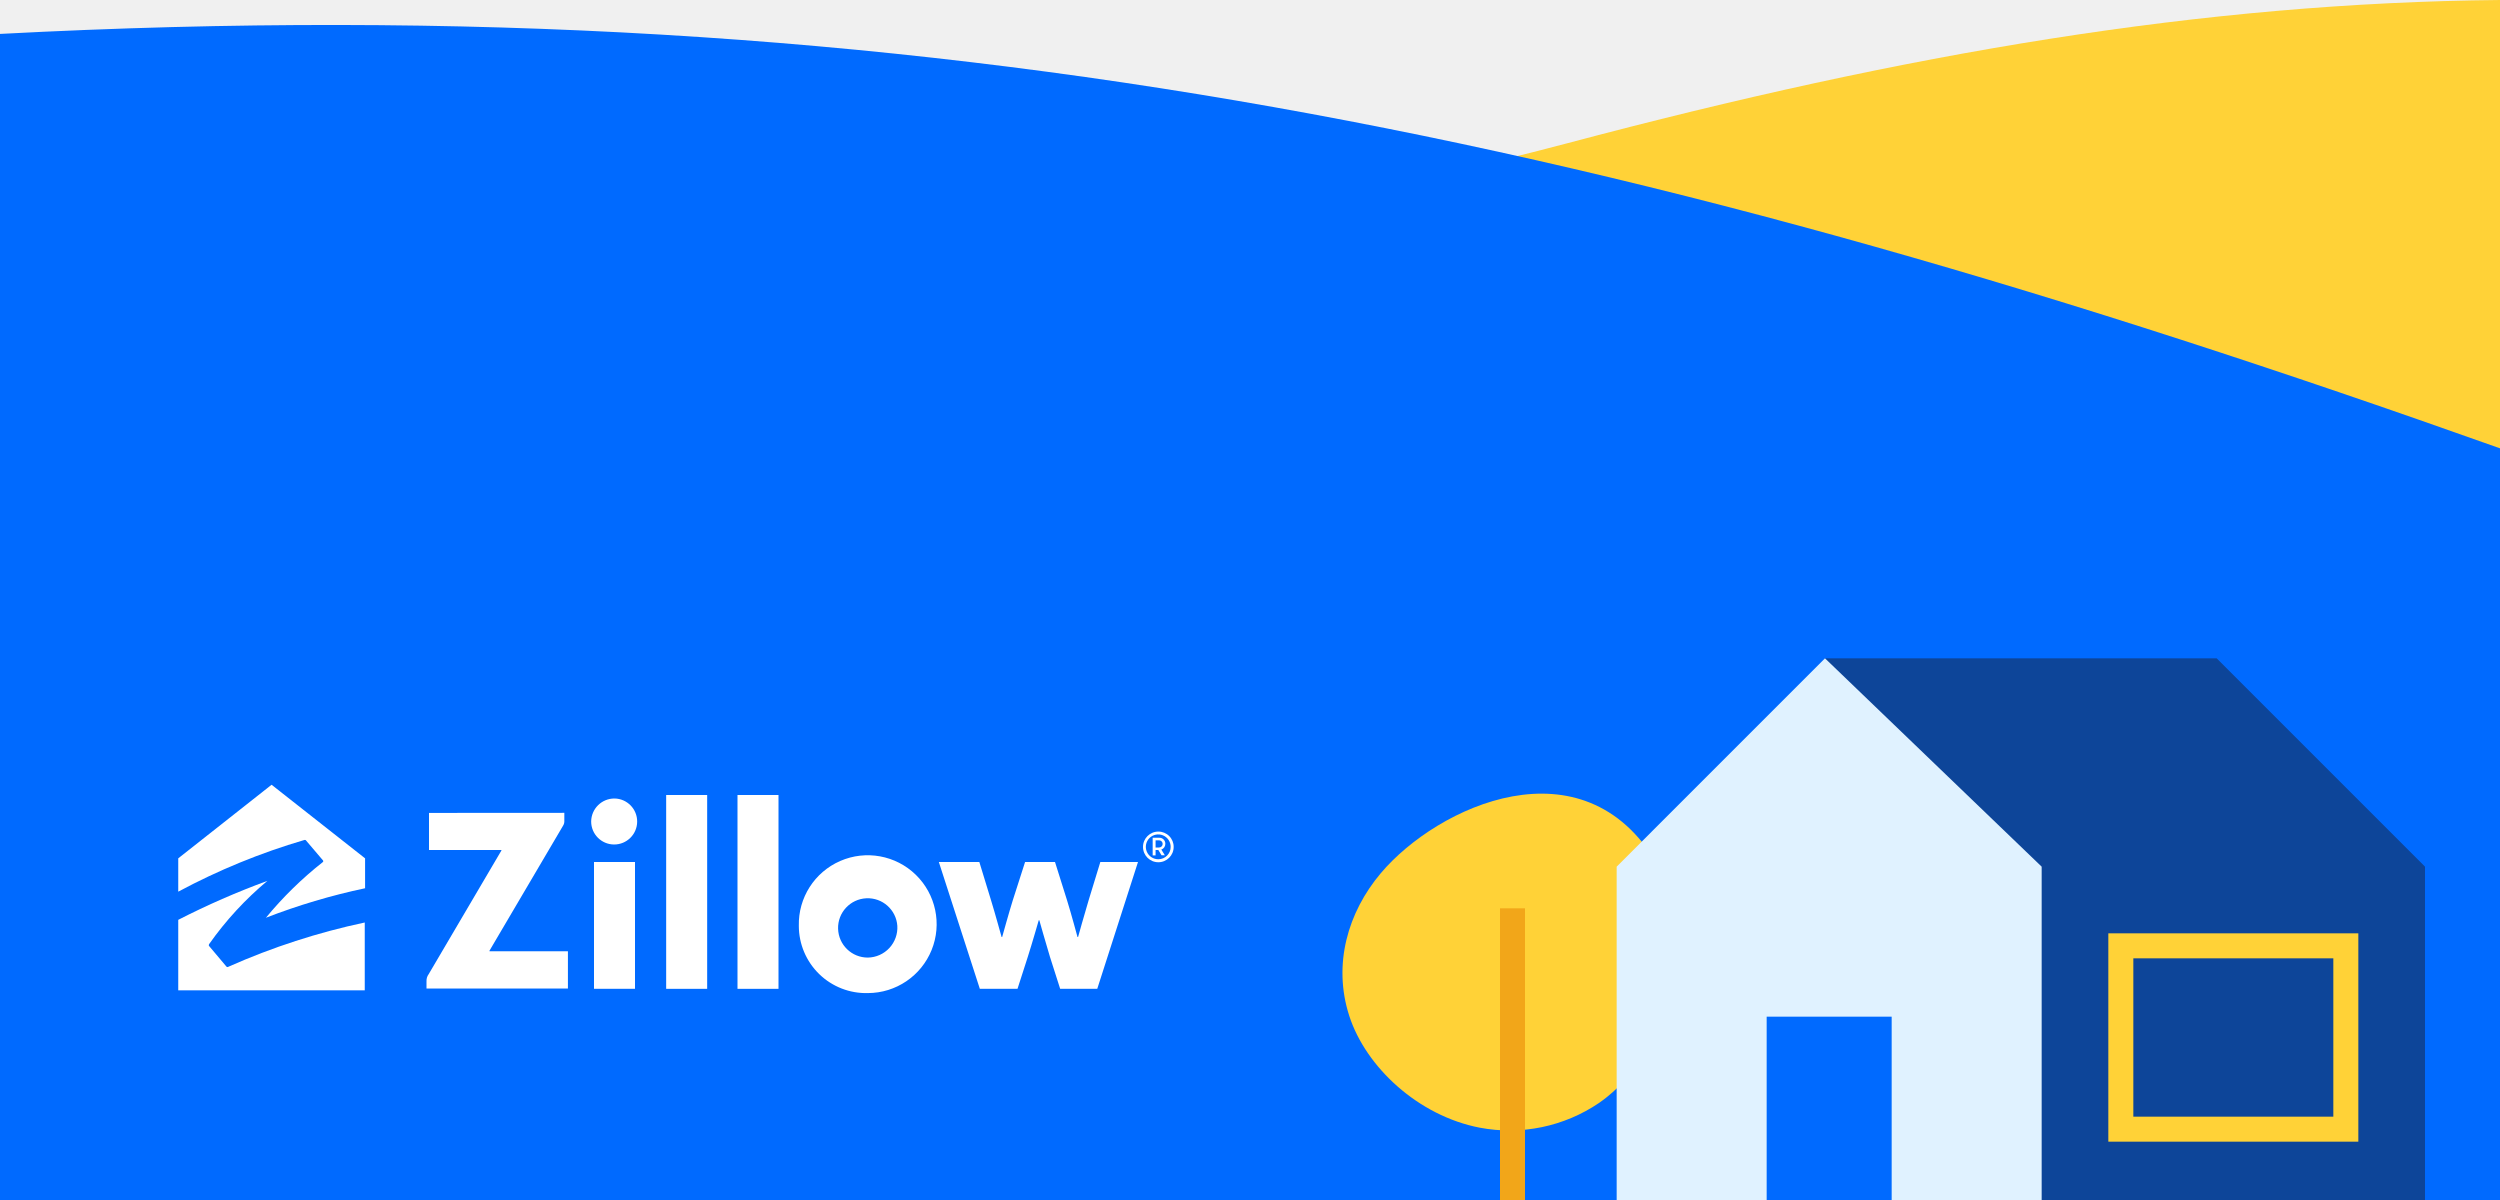
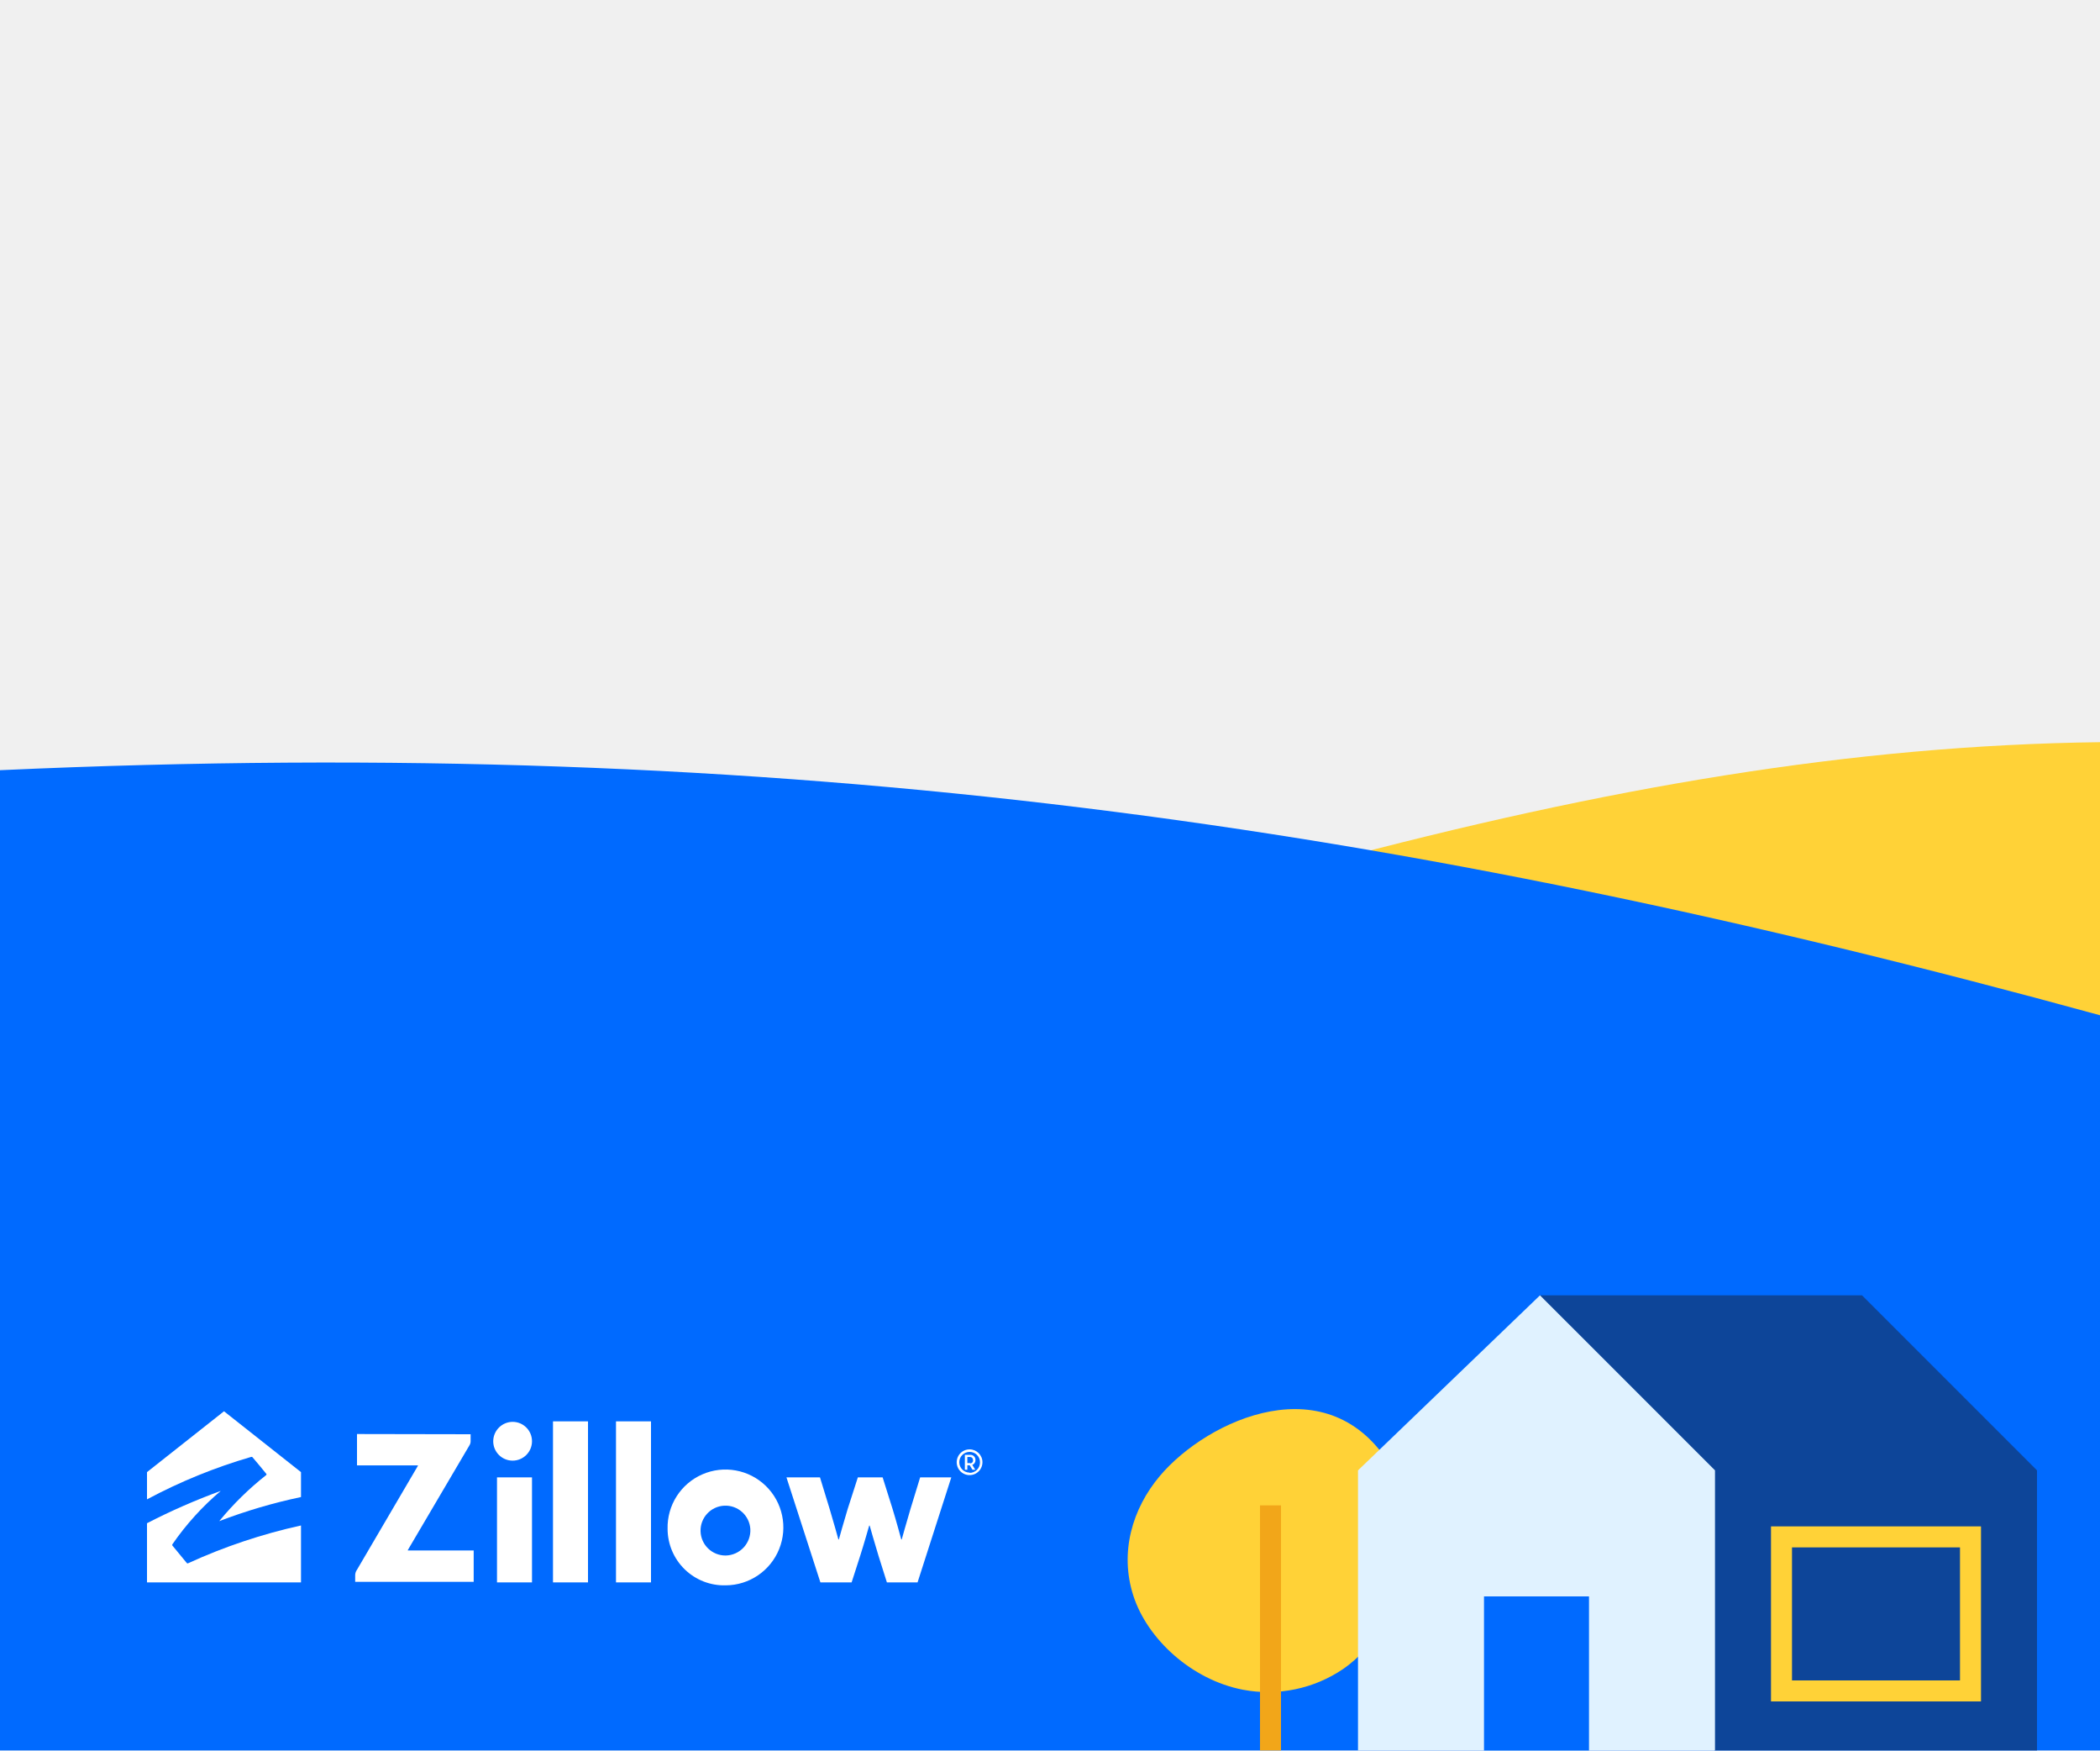
- <svg xmlns="http://www.w3.org/2000/svg" viewBox="0 0 300 144">
-   <defs>
-     <style>.cls-1{fill:#ffd237;}.cls-2{fill:#006aff;}.cls-3{fill:#f2a619;}.cls-4{fill:#0d4599;}.cls-5{fill:#e0f2ff;}.cls-6{fill:#fff;}</style>
-   </defs>
+ <svg xmlns="http://www.w3.org/2000/svg" viewBox="0 0 300 250">
  <g id="Layer_2" data-name="Layer 2">
-     <g id="_300x250" data-name="300x250">
-       <path class="cls-1" d="M300,0c-35.59.34-71.17,6.35-112,17.21C145.87,28.4,90.33,34.63,69.17,35.78H69L300,64Z" />
-       <path class="cls-2" d="M300,53.8C196,16.79,111.54-1.82,0,4.07V144H300Z" />
-       <path class="cls-1" d="M191.89,132.35c.31-.22.61-.44.91-.68,3.84-3.06,6.06-7.38,7.36-11.9,1.46-5.12,1.75-10.93-1.34-16.16-8.84-14.94-26.31-6.91-33.13,1.18-3.94,4.67-5.78,10.93-3.78,17.11s8.3,12,15.65,13.42A19.15,19.15,0,0,0,191.89,132.35Z" />
-       <rect class="cls-3" x="180" y="109" width="3" height="35" />
-       <polygon class="cls-4" points="266 79 291 104 291 144 244.91 144 219 79 266 79" />
-       <polygon class="cls-5" points="219 79 245 104 245 144 194 144 194 104 219 79" />
-       <rect class="cls-2" x="212" y="122" width="15" height="22" />
-       <path class="cls-1" d="M283,137H253V112h30Zm-27-3h24V115H256Z" />
-       <path class="cls-6" d="M112.66,103.44h4.86l1.41,4.61c.47,1.52,1.26,4.39,1.26,4.39a0,0,0,0,0,.07,0s.81-2.92,1.27-4.39l1.48-4.61h3.59l1.45,4.61c.49,1.57,1.25,4.39,1.25,4.39a0,0,0,0,0,.07,0s.79-2.85,1.26-4.39l1.41-4.61h4.52l-4.89,15.22h-4.45L126,114.84c-.46-1.5-1.28-4.41-1.28-4.41a0,0,0,0,0-.07,0s-.82,2.85-1.31,4.38l-1.24,3.85h-4.52Z" />
-       <rect class="cls-6" x="79.94" y="95.4" width="4.92" height="23.26" />
-       <rect class="cls-6" x="88.5" y="95.4" width="4.92" height="23.26" />
-       <path class="cls-6" d="M107.68,111.1a3.56,3.56,0,1,0-3.53,3.81,3.6,3.6,0,0,0,3.53-3.81m-11.82,0a8.27,8.27,0,1,1,8.29,8.07,8.07,8.07,0,0,1-8.29-8.07" />
-       <path class="cls-6" d="M51.48,97.55V102h8.69s0,0,0,.06l-8.73,14.84a1.33,1.33,0,0,0-.26.85v.87H68.15v-4.47H58.74a0,0,0,0,1,0-.07l8.83-15a1,1,0,0,0,.15-.6v-.94Z" />
-       <path class="cls-6" d="M71.28,103.44H76.2v15.22H71.28Zm2.46-7.62a2.76,2.76,0,1,1-2.8,2.76,2.79,2.79,0,0,1,2.8-2.76" />
-       <path class="cls-6" d="M36.52,100.8a.19.19,0,0,1,.23.09c.39.43,1.63,1.94,2,2.35a.14.14,0,0,1,0,.2,44.51,44.51,0,0,0-6.84,6.69s0,0,0,0a77,77,0,0,1,11.9-3.54V103L32.59,94.17,21.39,103V107A79.24,79.24,0,0,1,36.52,100.8Z" />
-       <path class="cls-6" d="M27.43,116a.19.19,0,0,1-.25,0l-2.09-2.48c-.05-.07-.06-.11,0-.22a39.59,39.59,0,0,1,7-7.6s0,0,0,0a95.93,95.93,0,0,0-10.7,4.68v8.46H43.77v-8.14A82.42,82.42,0,0,0,27.43,116Z" />
-       <path class="cls-6" d="M139.84,101.27a.71.71,0,0,0-.73-.74h-.79v2.12h.35V102H139l.38.63h.4l-.42-.68A.72.72,0,0,0,139.84,101.27Zm-.75.43h-.42v-.86h.42a.43.43,0,0,1,0,.86Z" />
-       <path class="cls-6" d="M139,99.79a1.84,1.84,0,1,0,1.84,1.84A1.83,1.83,0,0,0,139,99.79Zm0,3.32a1.49,1.49,0,1,1,1.48-1.48A1.48,1.48,0,0,1,139,103.11Z" />
+     <g id="Layer_9" data-name="Layer 9">
+       <path d="M300,106c-35.26.44-70.55,6.44-111,17.23-42.08,11.21-97.63,17.46-118.78,18.61H70L300,170Z" fill="#ffd237" />
+       <path d="M300,145c-99.68-27.31-188.18-40.08-300-35V250H300Z" fill="#006aff" />
+       <path d="M191.89,238.36c.31-.22.61-.44.91-.68,3.84-3.06,6.06-7.38,7.36-11.9,1.46-5.12,1.75-10.93-1.34-16.16-8.84-14.94-26.31-6.91-33.13,1.18-3.94,4.67-5.78,10.93-3.78,17.11s8.3,12,15.65,13.42A19.15,19.15,0,0,0,191.89,238.36Z" fill="#ffd237" />
+       <rect x="180" y="215" width="3" height="35" fill="#f2a619" />
+       <polygon points="266 185 291 210 291 250 244.91 250 220 185 266 185" fill="#0d4599" />
+       <polygon points="220 185 245 210 245 250 194 250 194 210 220 185" fill="#e0f2ff" />
+       <rect x="212" y="228" width="15" height="22" fill="#006aff" />
+       <path d="M283,243H253V218h30Zm-27-3h24V221H256Z" fill="#ffd237" />
+       <path d="M112.35,211h4.79l1.39,4.54c.46,1.5,1.24,4.32,1.24,4.32a0,0,0,0,0,.07,0s.8-2.87,1.25-4.32l1.46-4.54h3.54l1.43,4.54c.48,1.55,1.23,4.32,1.23,4.32a0,0,0,0,0,.07,0s.78-2.8,1.24-4.32l1.39-4.54h4.45l-4.82,15H126.7l-1.19-3.77c-.46-1.47-1.27-4.34-1.27-4.34a0,0,0,0,0-.07,0s-.8,2.81-1.29,4.32L121.66,226H117.2Z" fill="#fff" />
+       <rect x="79" y="203" width="5" height="23" fill="#fff" />
+       <rect x="88" y="203" width="5" height="23" fill="#fff" />
+       <path d="M107.19,218.36a3.56,3.56,0,1,0-3.52,3.8,3.59,3.59,0,0,0,3.52-3.8m-11.82,0a8.27,8.27,0,1,1,8.3,8.06,8.08,8.08,0,0,1-8.3-8.06" fill="#fff" />
+       <path d="M51,204.81v4.48h8.7a0,0,0,0,1,0,.06L51,224.19a1.36,1.36,0,0,0-.26.85v.88H67.67v-4.48H58.26s0,0,0-.06l8.83-15a1.13,1.13,0,0,0,.14-.61v-.93Z" fill="#fff" />
+       <path d="M71,211h5v15H71Zm2.26-7.93a2.77,2.77,0,1,1-2.8,2.76,2.79,2.79,0,0,1,2.8-2.76" fill="#fff" />
+       <path d="M35.87,208.08a.2.2,0,0,1,.23.08c.38.43,1.6,1.91,1.93,2.32a.13.13,0,0,1,0,.19,43.33,43.33,0,0,0-6.71,6.58s0,0,0,0A76.89,76.89,0,0,1,43,213.81v-3.56l-11-8.69-11,8.69v3.89A77.2,77.2,0,0,1,35.87,208.08Z" fill="#fff" />
+       <path d="M26.93,223.24a.18.18,0,0,1-.24,0l-2.05-2.49c-.06-.07-.06-.1,0-.21a39,39,0,0,1,6.9-7.61s0-.05,0,0A90.41,90.41,0,0,0,21,217.55V226H43v-8.13A80,80,0,0,0,26.93,223.24Z" fill="#fff" />
+       <path d="M139.35,208.53a.71.71,0,0,0-.73-.75h-.78v2.13h.35v-.64h.34l.39.64h.4l-.42-.69A.71.71,0,0,0,139.35,208.53Zm-.75.43h-.41v-.87h.41a.41.41,0,0,1,.4.44A.4.4,0,0,1,138.6,209Z" fill="#fff" />
+       <path d="M138.52,207a1.84,1.84,0,1,0,1.83,1.84A1.84,1.84,0,0,0,138.52,207Zm0,3.32a1.48,1.48,0,1,1,1.48-1.48A1.49,1.49,0,0,1,138.52,210.36Z" fill="#fff" />
+       <rect width="300" height="250" fill="none" />
    </g>
  </g>
</svg>
